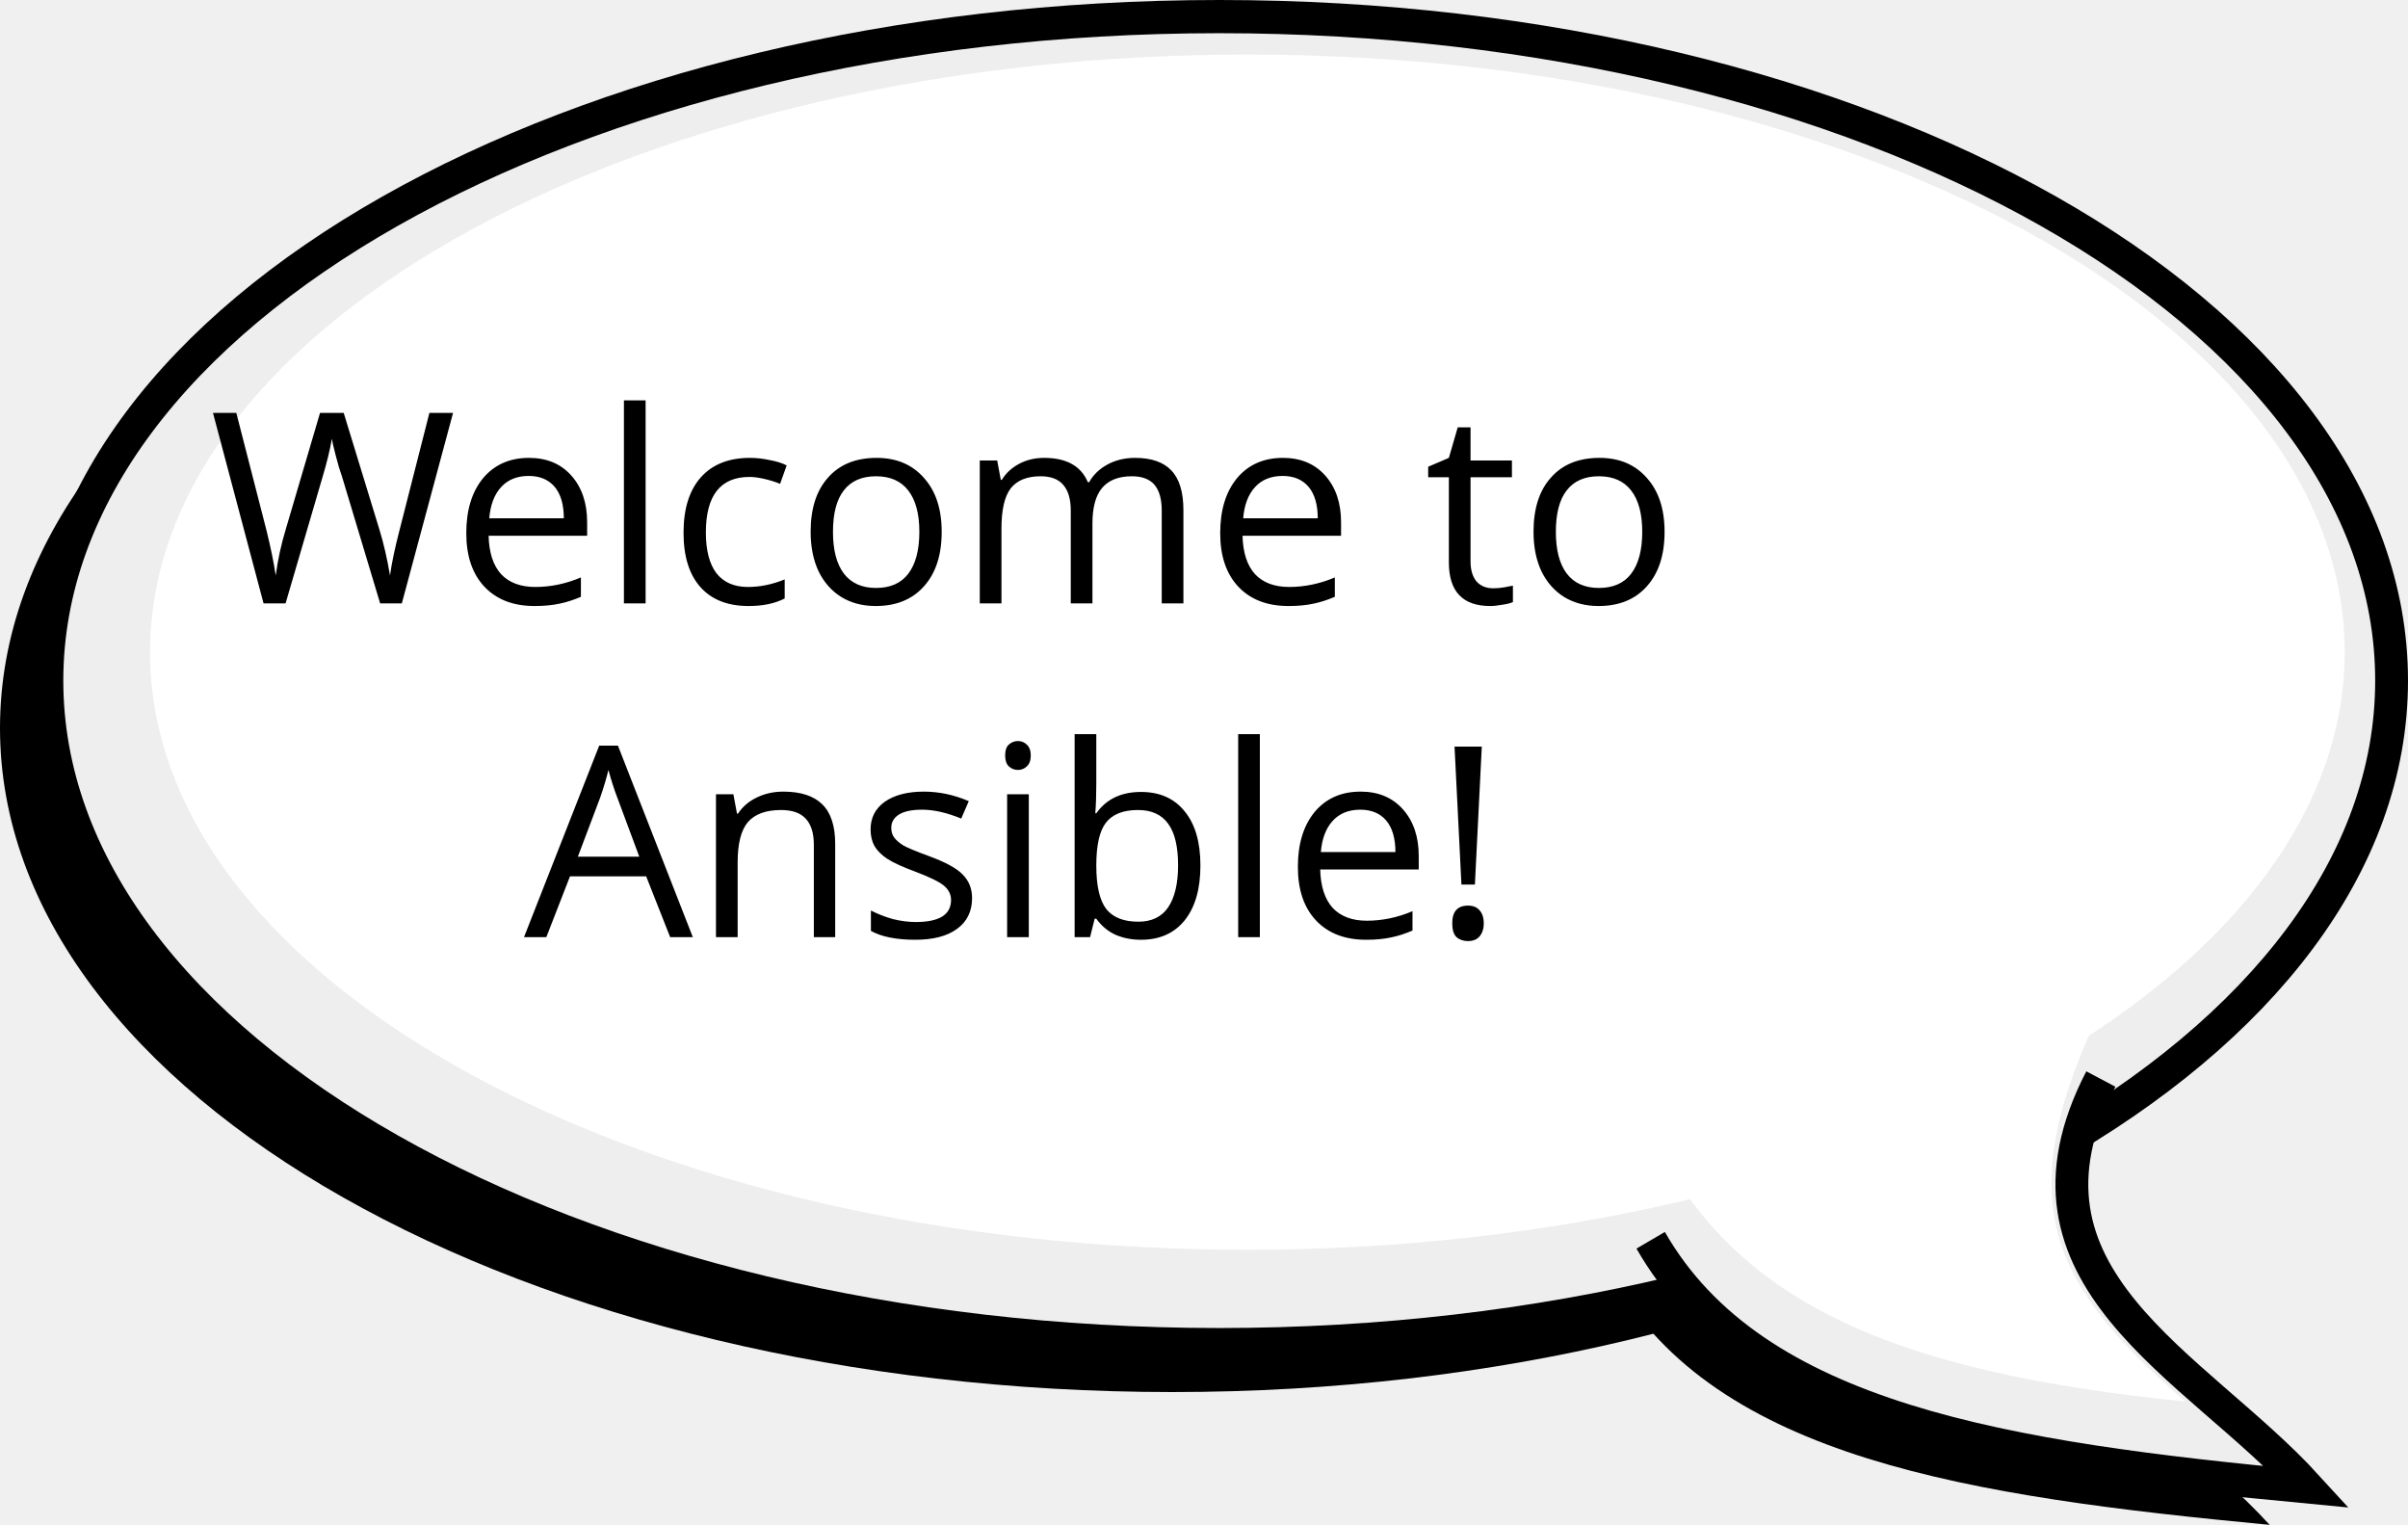
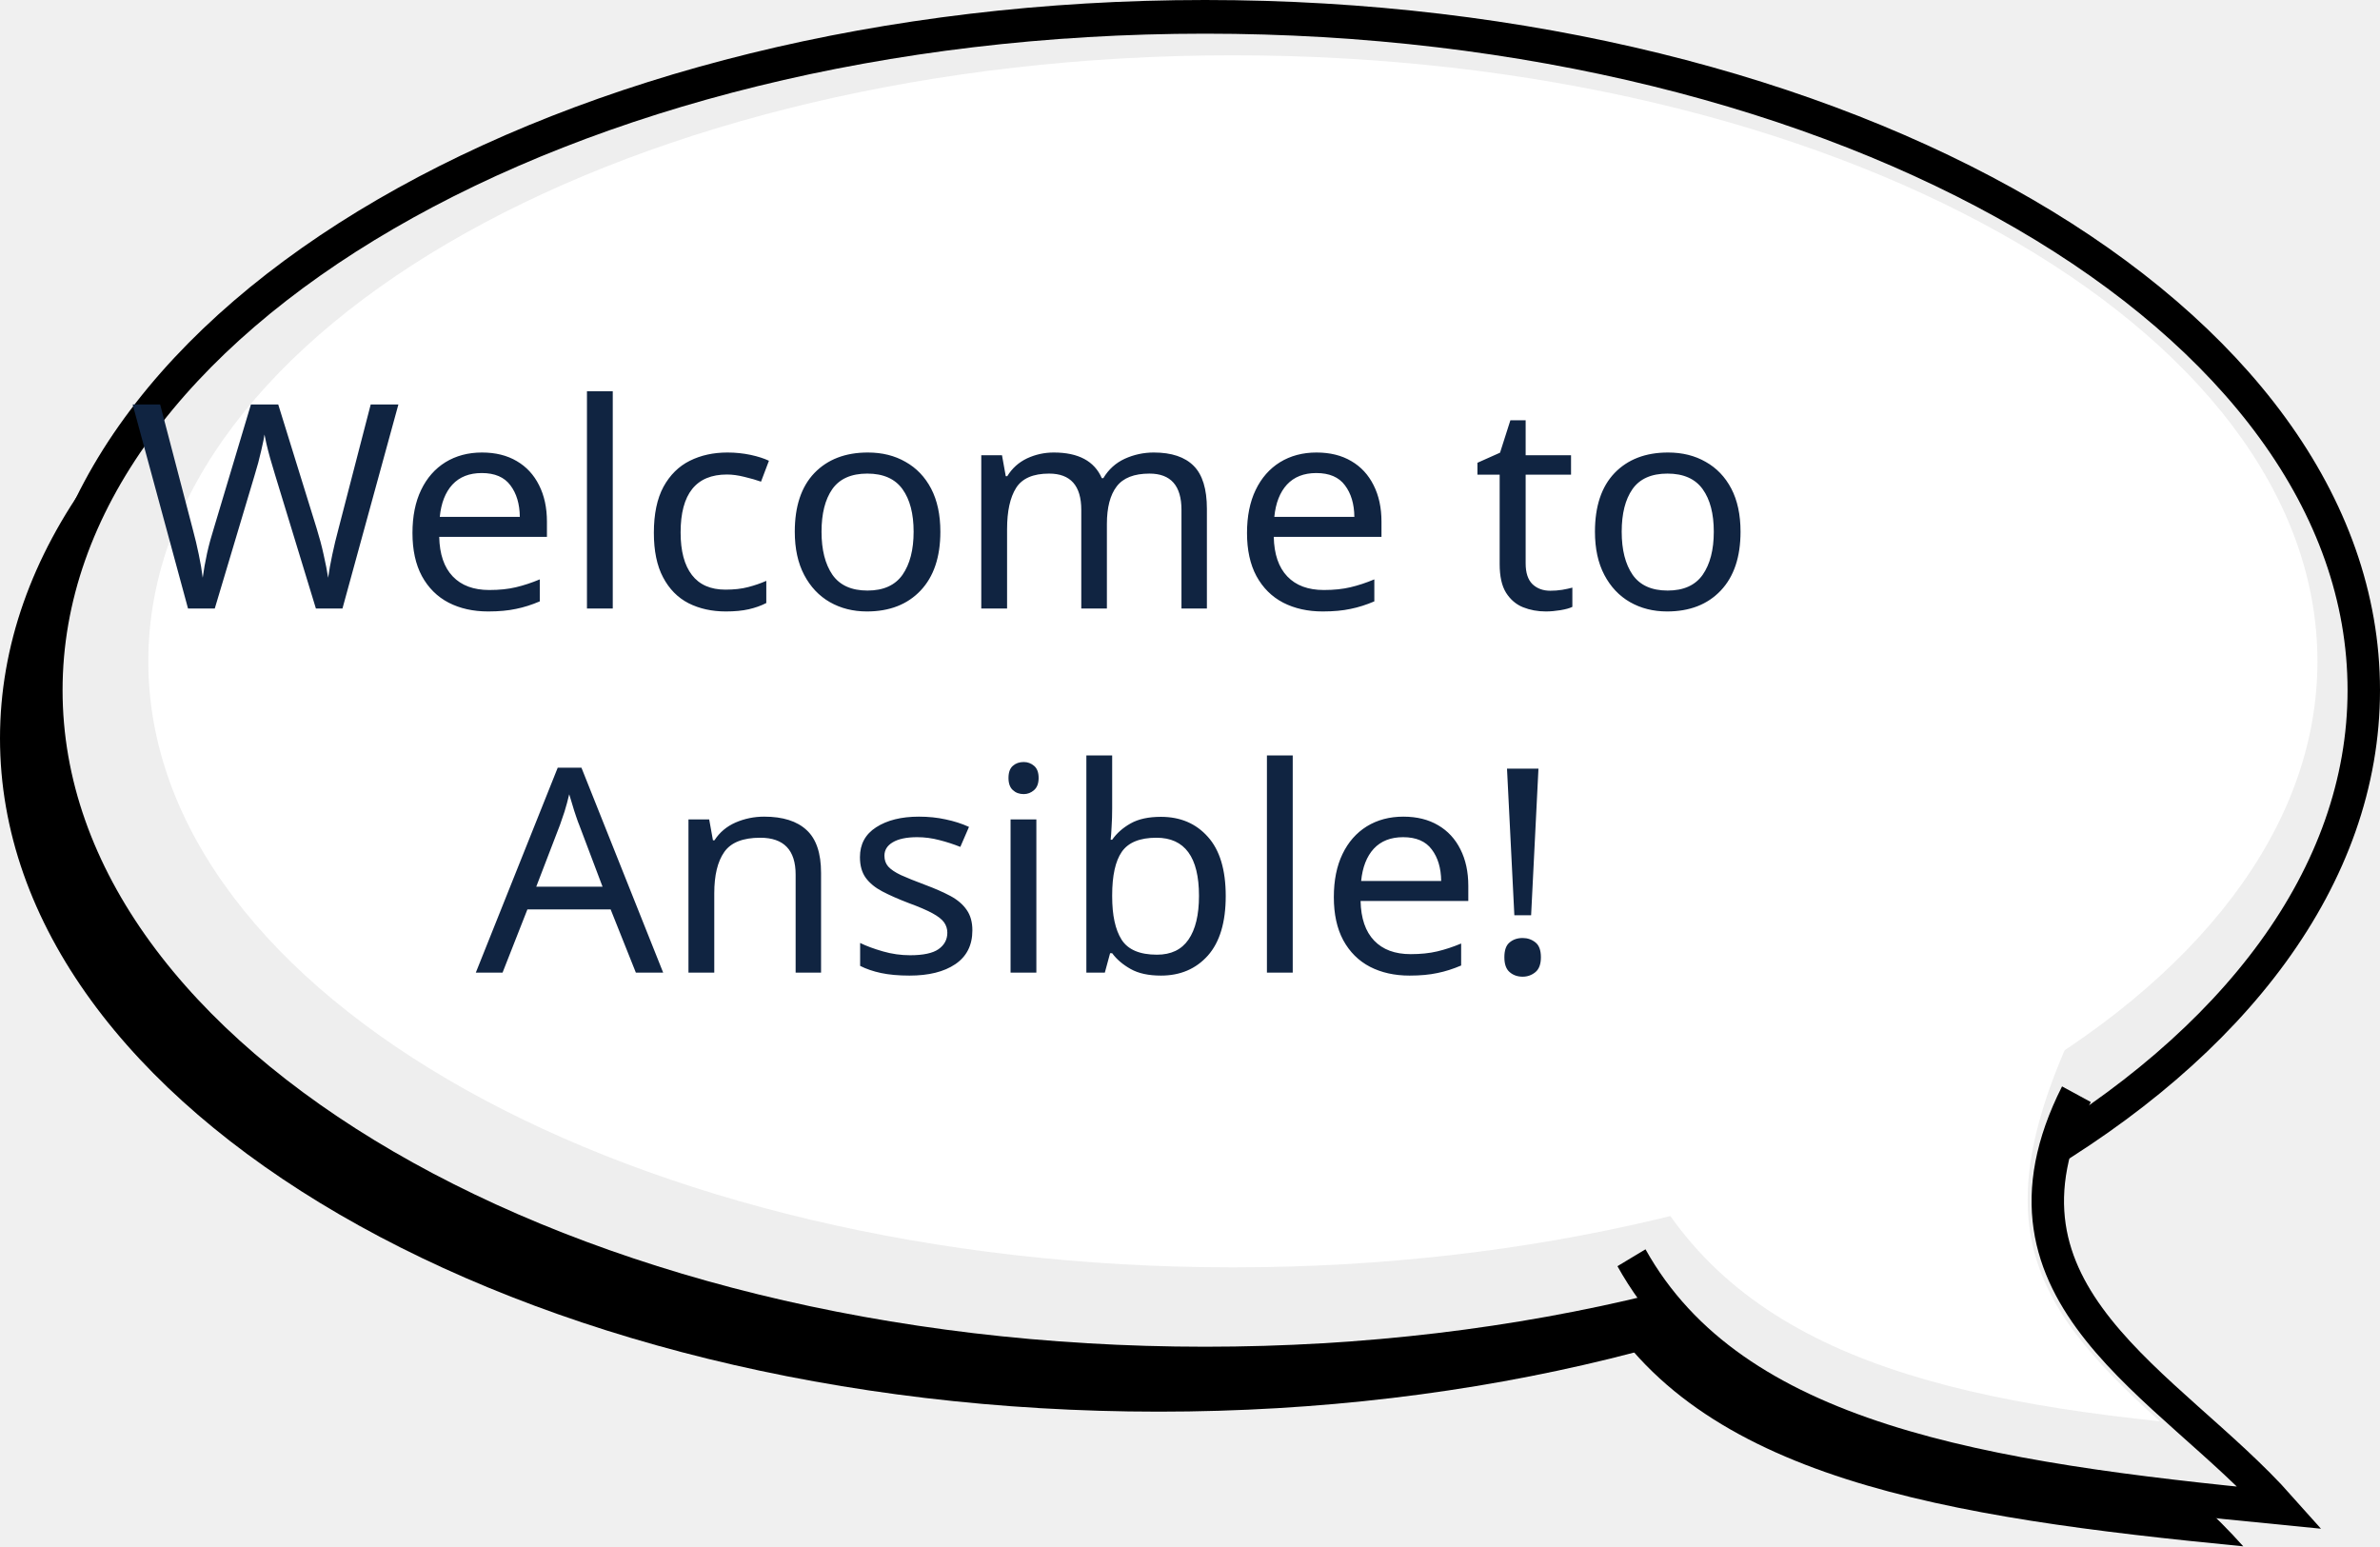
- <svg xmlns="http://www.w3.org/2000/svg" width="114.559mm" height="72.532mm" viewBox="0 0 114.559 72.532" version="1.1" id="svg1">
+ <svg xmlns="http://www.w3.org/2000/svg" width="200.134mm" height="130.031mm" viewBox="0 0 200.134 130.031" version="1.1" id="svg1">
  <defs id="defs1" />
-   <g id="layer1" transform="translate(-60.30526,-86.52525)">
-     <g id="use1" style="fill:#000000;stroke:#000000" transform="matrix(-0.4461889,0,0,0.4512094,207.5476,64.7544)">
+   <g id="layer1" transform="translate(-60.30842,-86.52163)">
+     <g id="use1" style="fill:#000000;stroke:#000000" transform="matrix(-0.7794902,0,0,0.8089,317.5402,47.4922)">
      <ellipse cx="205" cy="125" rx="125" ry="70" style="stroke:none" id="ellipse2" />
      <path d="m 110,166 c 11,21 -10,30 -22,43 32,-3 59,-7 70,-26" style="stroke:none" id="path2" />
      <ellipse cx="200" cy="120" rx="125" ry="70" style="fill:#eeeeee;stroke-width:3.5" id="ellipse3" />
      <path d="m 106,162 c 11,21 -10,30 -22,43 32,-3 59,-7 70,-26" style="fill:#eeeeee;stroke-width:3.5" id="path3" />
      <ellipse cx="197" cy="117" rx="117" ry="63" style="fill:#ffffff;stroke:none" id="ellipse4" />
      <path d="m 103,149 c 14,25 9,34 -6,47 30,-3 50,-10 58,-31" style="fill:#ffffff;stroke:none" id="path4" />
    </g>
-     <text xml:space="preserve" style="font-style:normal;font-variant:normal;font-weight:normal;font-stretch:normal;font-size:12.7px;font-family:'Open Sans';-inkscape-font-specification:'Open Sans';fill:#000000;stroke-width:0.265" x="116.787" y="115.226" id="text1">
-       <tspan id="tspan1" style="font-style:normal;font-variant:normal;font-weight:normal;font-stretch:normal;font-size:12.7px;font-family:'Open Sans';-inkscape-font-specification:'Open Sans';text-align:center;text-anchor:middle;stroke-width:0.265" x="116.787" y="115.226">Welcome to</tspan>
-       <tspan style="font-style:normal;font-variant:normal;font-weight:normal;font-stretch:normal;font-size:12.7px;font-family:'Open Sans';-inkscape-font-specification:'Open Sans';text-align:center;text-anchor:middle;stroke-width:0.265" x="116.787" y="131.101" id="tspan2">Ansible!</tspan>
+     <text xml:space="preserve" style="font-style:normal;font-variant:normal;font-weight:normal;font-stretch:normal;font-size:24.361px;font-family:'Open Sans';-inkscape-font-specification:'Open Sans';fill:#000000;stroke-width:0.381" x="159.13" y="140.655" id="text1" transform="scale(1.013554,0.9866268)">
+       <tspan style="font-style:normal;font-variant:normal;font-weight:normal;font-stretch:normal;font-size:24.361px;font-family:'Open Sans';-inkscape-font-specification:'Open Sans';text-align:center;text-anchor:middle;stroke-width:0.381" x="159.13" y="140.655" id="tspan2" />
+     </text>
+     <text xml:space="preserve" style="font-size:24.361px;font-family:'Open Sans';-inkscape-font-specification:'Open Sans';text-align:center;text-anchor:middle;fill:#102441;stroke-width:0.381" x="148.833" y="132.14" id="text3" transform="scale(1.013554,0.9866268)">
+       <tspan id="tspan3" style="stroke-width:0.381" x="148.833" y="132.14" />
+     </text>
+     <text xml:space="preserve" style="font-size:24.361px;font-family:'Open Sans';-inkscape-font-specification:'Open Sans';text-align:center;text-anchor:middle;fill:#102441;stroke-width:0.381" x="159.864" y="139.559" id="text4" transform="scale(1.013554,0.9866268)">
+       <tspan id="tspan4" style="font-style:normal;font-variant:normal;font-weight:normal;font-stretch:normal;font-size:24.361px;font-family:Sans;-inkscape-font-specification:'Sans, @wght=500';font-variant-ligatures:normal;font-variant-caps:normal;font-variant-numeric:normal;font-variant-east-asian:normal;font-variation-settings:'wght' 500;stroke-width:0.381" x="159.864" y="139.559">Welcome to</tspan>
+       <tspan style="font-style:normal;font-variant:normal;font-weight:normal;font-stretch:normal;font-size:24.361px;font-family:Sans;-inkscape-font-specification:'Sans, @wght=500';font-variant-ligatures:normal;font-variant-caps:normal;font-variant-numeric:normal;font-variant-east-asian:normal;font-variation-settings:'wght' 500;stroke-width:0.381" x="159.864" y="170.591" id="tspan5">Ansible!</tspan>
    </text>
  </g>
</svg>
